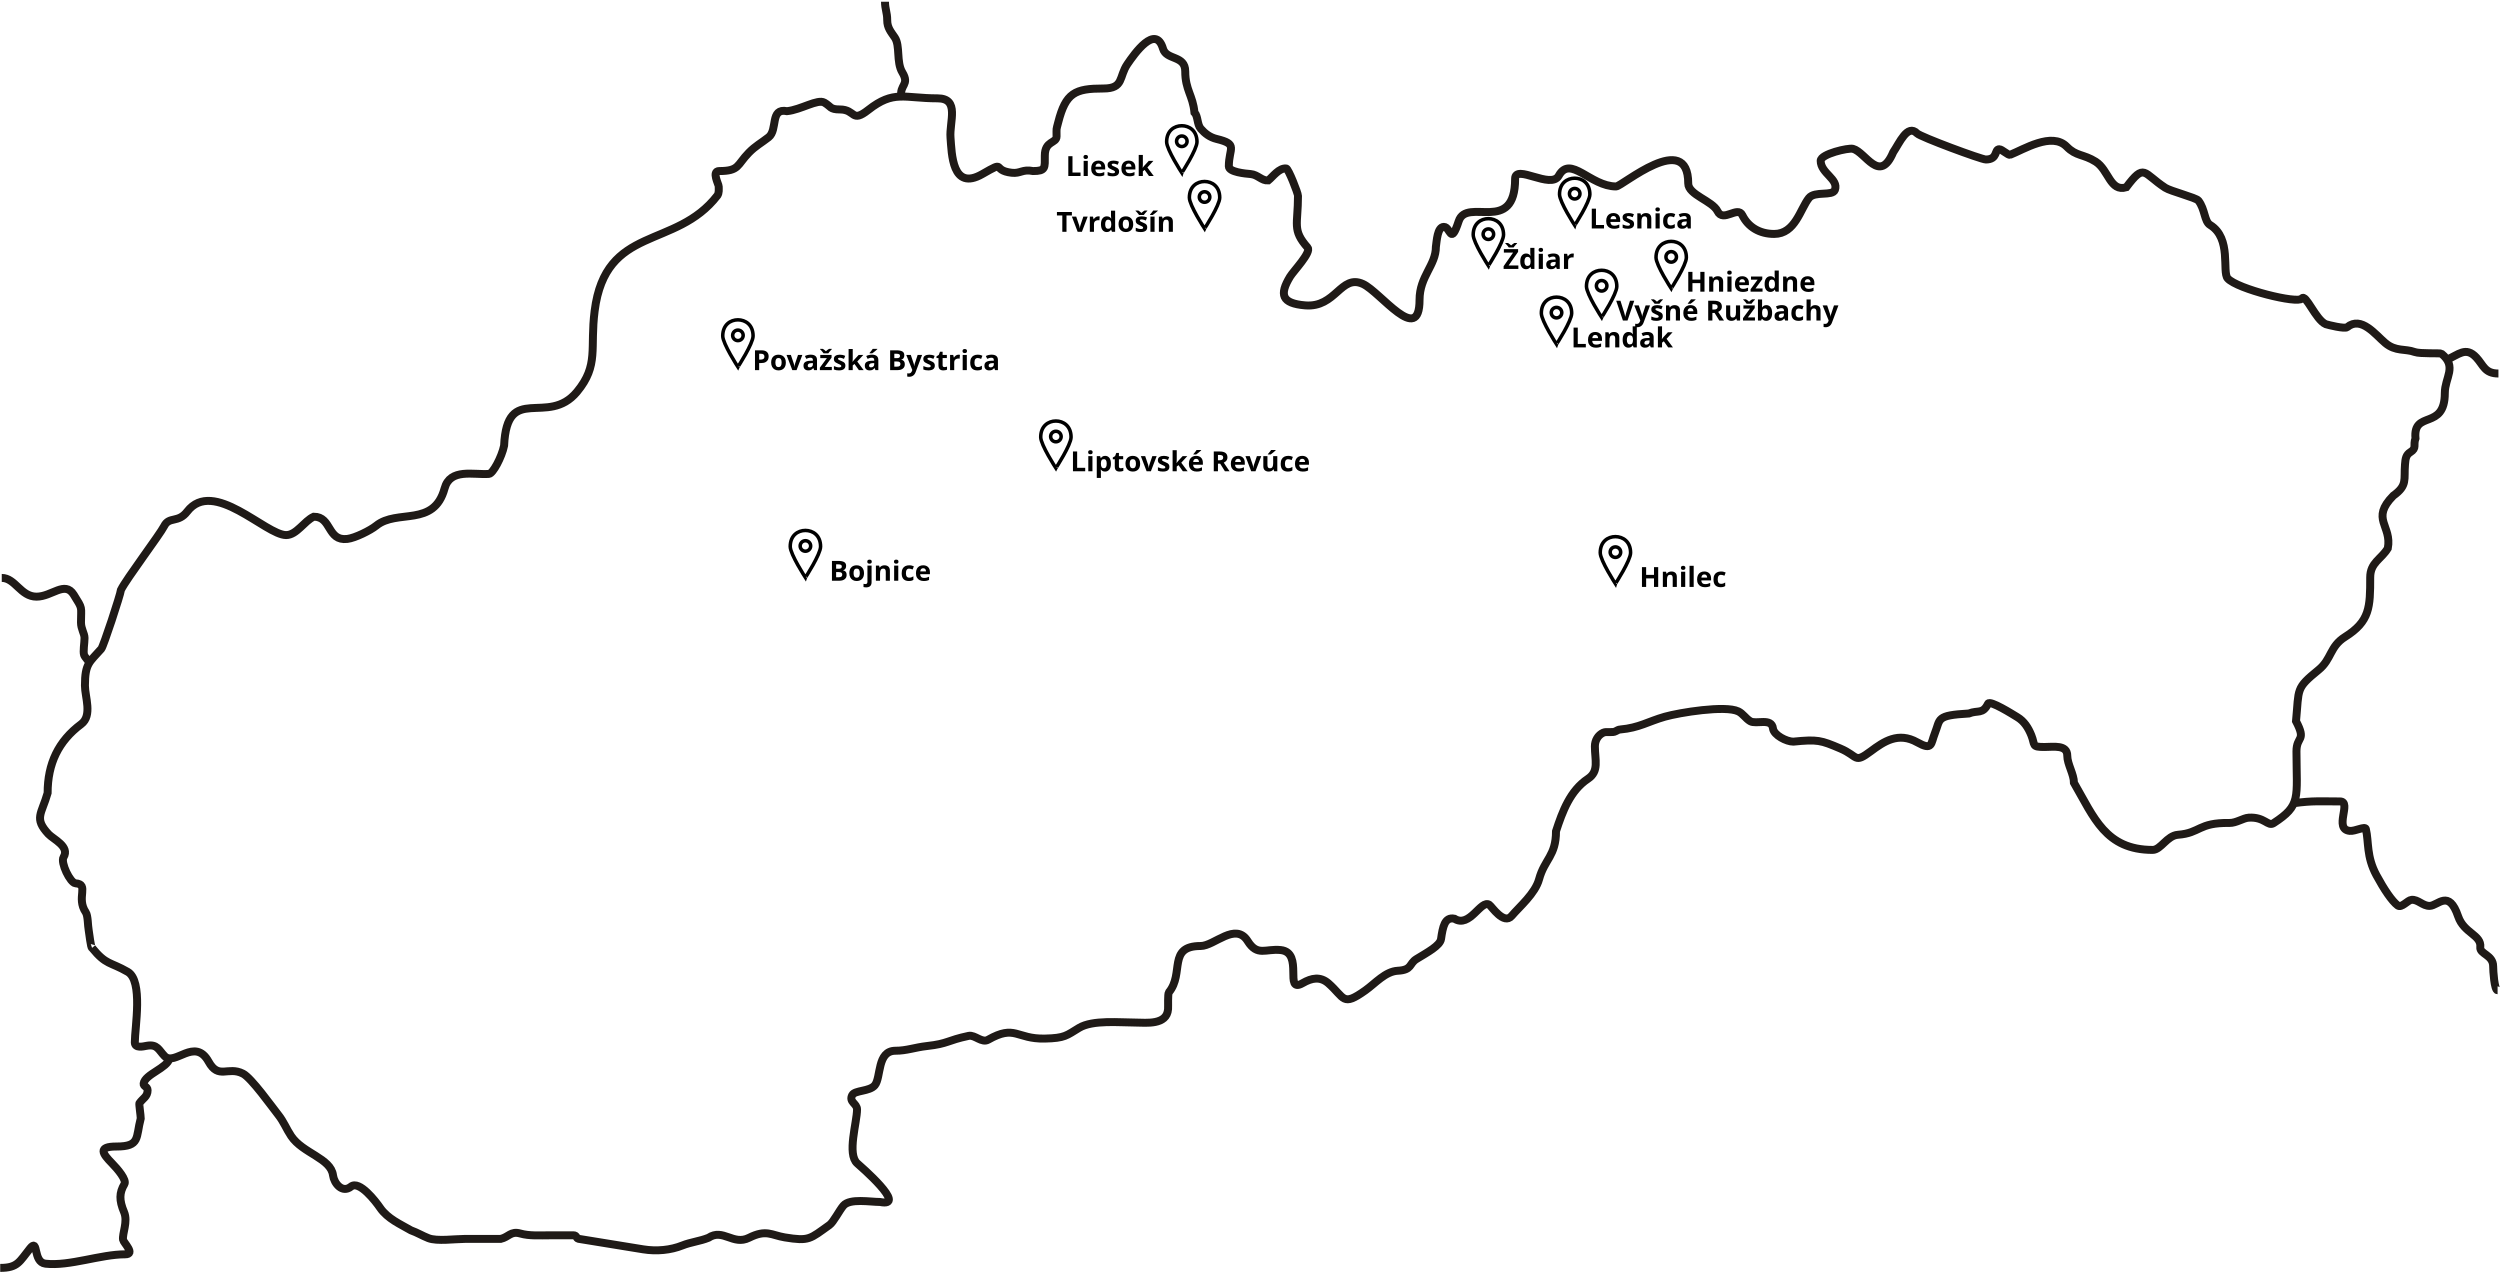
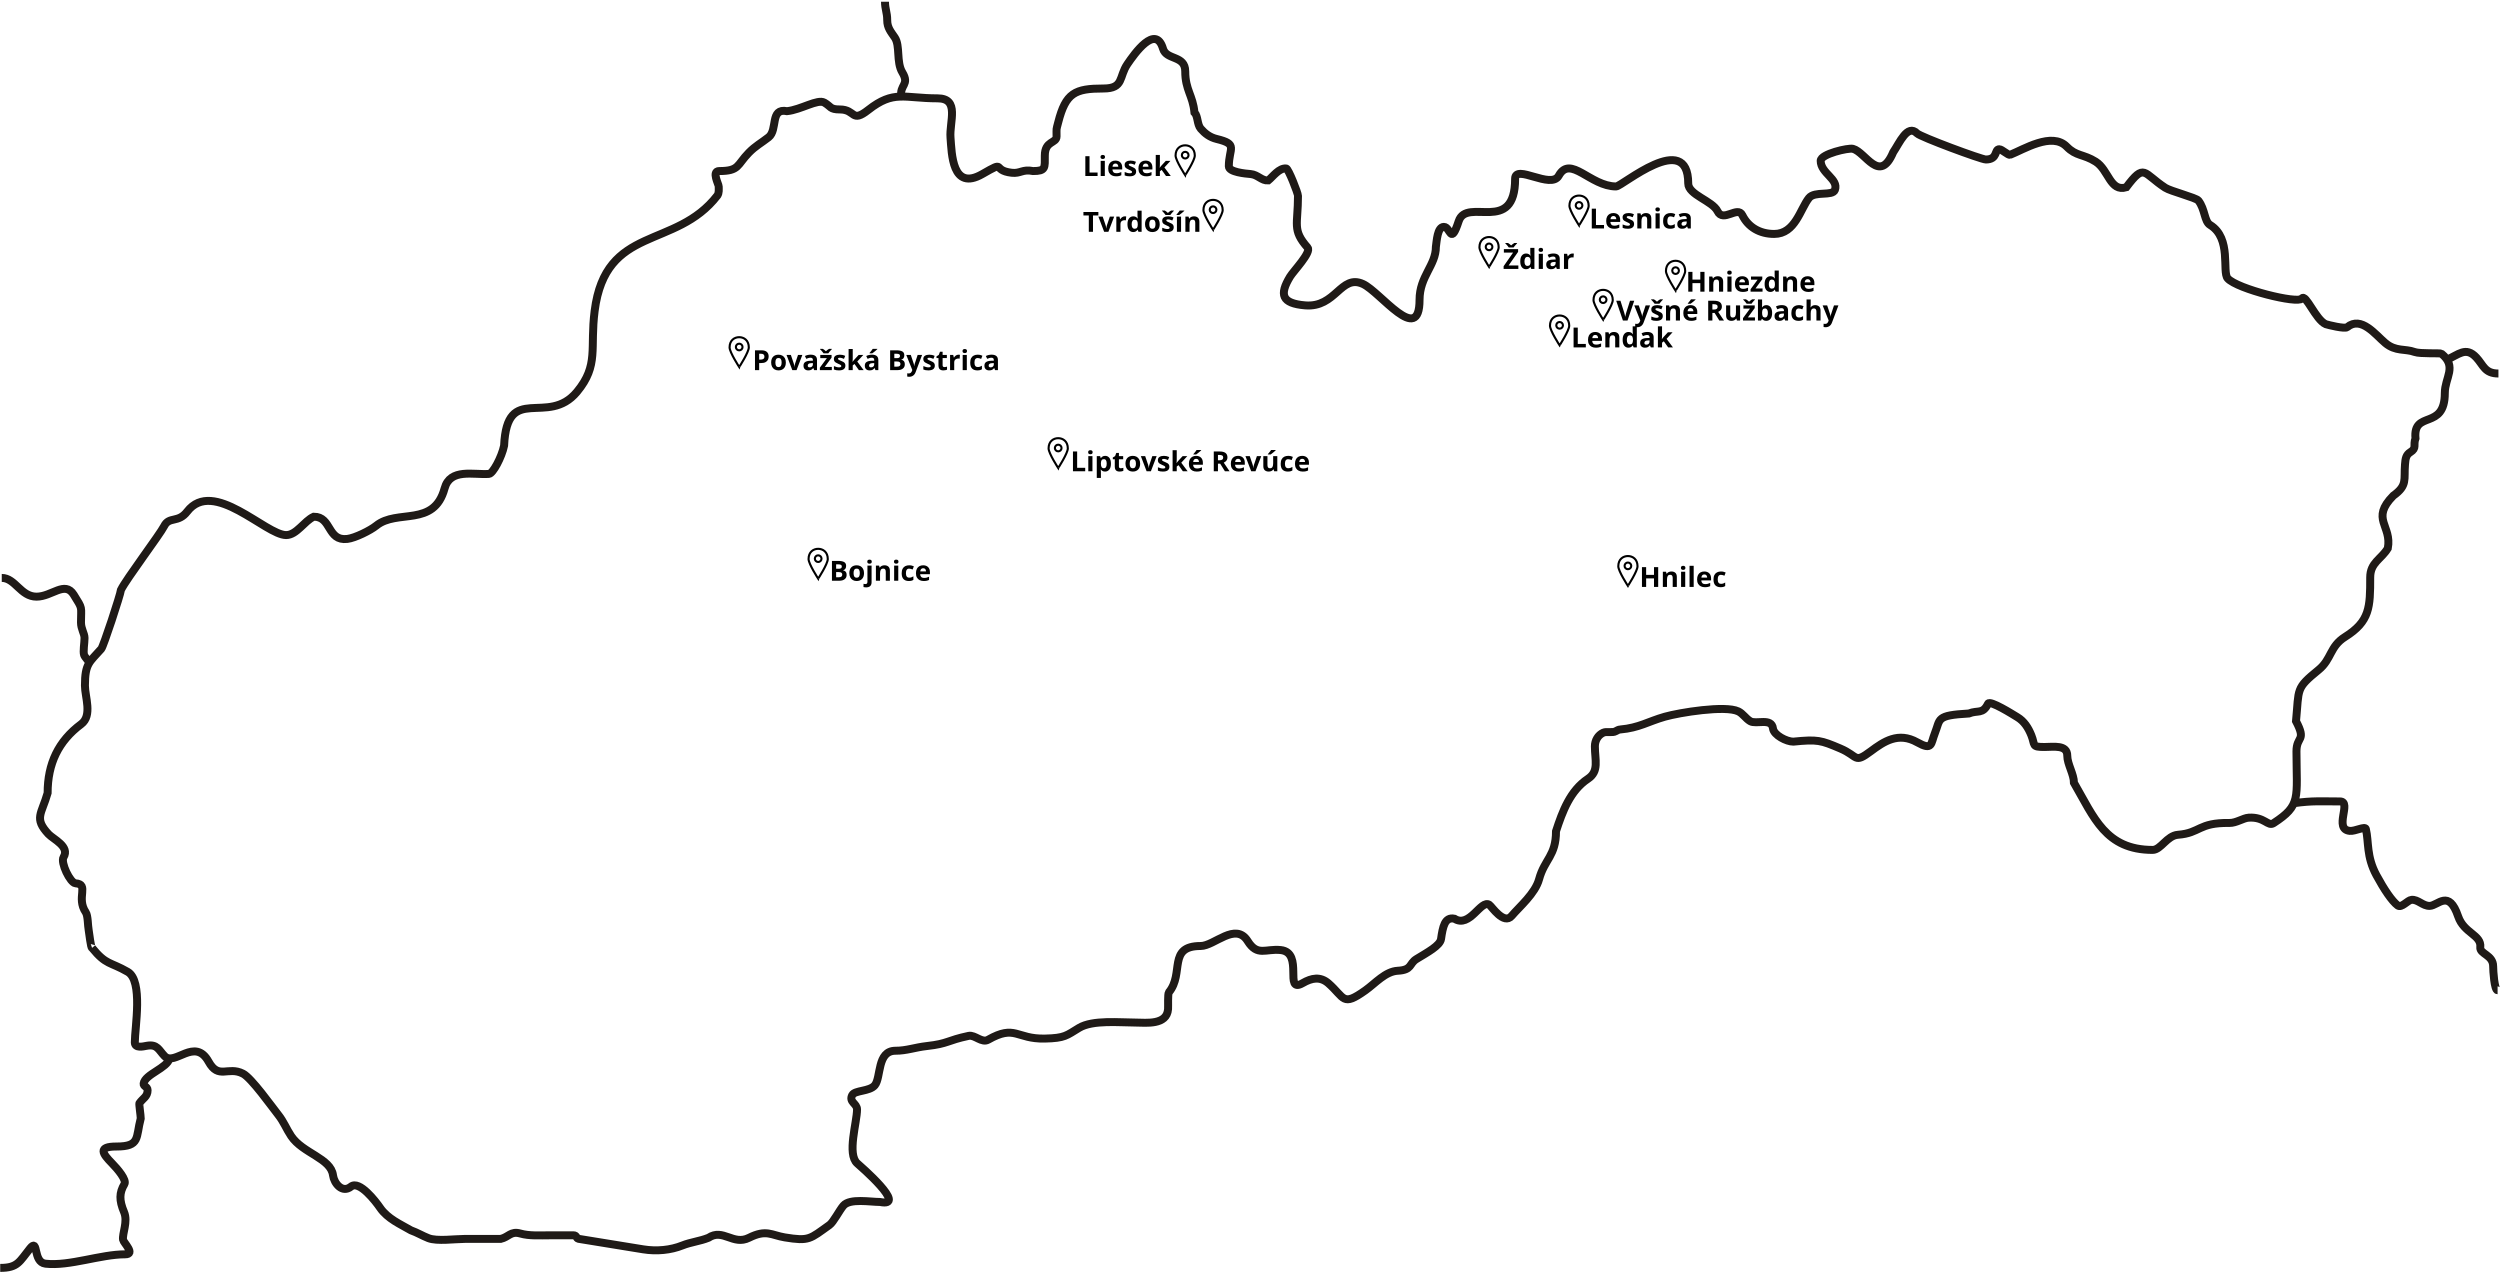
<svg xmlns="http://www.w3.org/2000/svg" xml:space="preserve" width="2642px" height="1346px" style="shape-rendering:geometricPrecision; text-rendering:geometricPrecision; image-rendering:optimizeQuality; fill-rule:evenodd; clip-rule:evenodd" viewBox="0 0 2642 1346" version="1.1" id="svg32">
  <defs id="defs12">
    <style type="text/css" id="style10">
    .str1 {stroke:#1F1A17;stroke-width:4.166}
    .str0 {stroke:#1F1A17;stroke-width:8.334}
    .fil0 {fill:none}
    .fil1 {fill:#1F1A17}
    .fnt0 {font-weight:normal;font-size:33.337;font-family:'Arial'}
   </style>
  </defs>
  <g id="layer4" style="display:inline">
    <path style="clip-rule:evenodd;fill:none;fill-rule:evenodd;stroke:#1f1a17;stroke-width:8.419;image-rendering:optimizeQuality;shape-rendering:geometricPrecision;text-rendering:geometricPrecision" id="path15" d="m 97.291,1001.703 c -1.271,0.432 -2.997,-15.829 -3.544,-18.534 -0.964,-4.763 -0.712,-15.452 -3.101,-18.986 -10.589,-15.663 4.15,-29.611 -10.871,-30.708 -5.537,-0.404 -16.067,-21.954 -12.606,-27.607 6.882,-11.239 -10.853,-18.934 -15.947,-24.411 -15.608,-16.777 -7.241,-21.051 -0.886,-43.397 0,-31.056 11.403,-54.871 35.438,-72.781 12.122,-9.034 3.987,-28.861 3.987,-40.685 0,-23.589 4.778,-24.657 17.276,-38.877 2.292,-2.606 20.128,-56.918 20.82,-62.384 5.726,-11.587 41.167,-58.537 45.626,-67.356 5.345,-10.572 14.779,-2.899 24.363,-15.37 27.459,-35.728 82.911,24.863 104.541,24.863 11.129,0 19.134,-14.891 29.236,-19.438 19.051,0 13.987,26.019 35.438,23.507 8.165,-0.956 24.346,-8.981 30.565,-14.014 22.152,-17.927 60.934,2.081 72.204,-39.329 5.902,-21.688 30.709,-14.102 46.955,-15.37 4.077,-0.318 13.379,-17.507 15.947,-29.836 3.091,-67.319 45.98,-19.3 77.077,-56.959 23.287,-28.2 13.543,-45.681 18.605,-85.439 11.667,-91.654 85.421,-64.427 129.79,-122.055 1.81,-2.892 1.329,-6.076 1.329,-9.493 0,-2.268 -7.727,-16.274 0.443,-16.274 21.541,0 18.589,-6.313 31.451,-19.438 7.011,-7.155 13.202,-10.295 20.82,-16.274 9.966,-7.824 1.141,-31.199 19.491,-27.575 14.726,-1.502 32.281,-13.16 39.424,-9.041 7.248,4.178 5.651,7.233 16.39,7.233 16.977,0 11.899,14.758 30.122,0.452 26.921,-21.132 37.785,-12.206 73.09,-12.206 23.858,0 12.371,24.838 13.732,41.589 1.342,16.524 1.52,56.957 33.666,38.425 26.372,-15.205 9.074,-3.927 31.008,-1.356 9.347,1.095 11.178,-4.062 22.591,-1.808 13.467,0 12.403,-3.469 12.403,-16.274 0,-16.033 12.403,-12.785 12.403,-20.343 0,-9.726 -0.485,-6.091 1.772,-14.918 7.972,-31.174 17.667,-35.712 47.841,-35.712 21.666,0 16.108,-12.365 25.249,-25.767 7.45,-10.925 29.82,-42.739 37.652,-16.274 3.661,12.367 23.477,6.66 23.477,23.959 0,19.678 8.027,25.255 9.745,43.397 3.866,3.946 2.679,12.601 6.645,17.178 4.486,5.18 9.666,9.109 16.833,10.849 23.183,5.631 12.846,9.504 12.846,28.932 0,6.125 17.553,7.674 23.034,8.137 7.634,0.646 11.623,7.24 18.605,6.781 4.801,-3.885 11.453,-13.454 19.048,-12.658 2.263,0.236 12.403,26.043 12.403,28.932 0,30.671 -6.414,35.808 10.188,54.699 4.275,4.863 -15.034,24.818 -18.605,30.74 -11.389,18.889 -8.955,28.181 15.947,30.288 32.61,2.761 37.645,-33.339 61.13,-22.603 18.451,8.436 59.801,65.799 59.801,16.726 0,-24.917 17.276,-36.326 17.276,-56.055 0.919,-6.105 1.502,-20.961 8.479,-21.024 7.04,-0.063 6.888,20.578 15.626,-6.03 8.465,-25.781 59.617,14.952 59.617,-44.823 0,-15.95 37.962,11.481 46.069,-3.164 12.444,-22.479 33.236,11.301 60.687,11.301 6.105,0 76.191,-60.41 76.191,-3.164 0,12.08 25.567,18.267 31.008,29.384 5.945,12.15 21.192,-6.031 26.135,4.069 6.245,12.762 18.445,19.891 33.666,19.891 22.311,0 27.476,-26.293 36.767,-37.973 6.104,-7.675 24.999,-1.615 27.464,-8.589 4.077,-11.536 -15.061,-17.457 -15.061,-30.74 0,-7.223 29.3,-13.916 34.109,-12.658 13.436,3.515 28.078,37.647 42.525,3.616 6.597,-9.674 15.067,-30.282 25.249,-19.891 3.605,3.679 67.901,27.575 72.647,27.575 12.947,0 8.863,-10.849 14.175,-10.849 2.817,0 9.575,6.639 11.517,5.877 13.985,-5.487 44.121,-24.591 59.801,-8.589 10.114,10.321 17.494,7.615 30.565,15.822 13.849,8.698 15.193,32.201 32.337,27.123 19.704,-26.143 17.578,-14.936 41.196,0.452 5.654,3.684 32.6,10.514 34.995,13.562 7.234,9.207 6.161,21.941 12.403,25.767 23.069,14.144 12.42,49.583 18.605,56.507 10.009,11.205 74.357,27.182 78.406,21.247 3.942,-5.778 14.578,22.557 25.249,27.123 2.765,0.873 20.156,5.182 22.591,3.164 14.887,-12.33 30.118,8.209 40.31,16.726 11.127,9.298 20.837,5.75 31.008,9.493 5.819,2.141 27.159,0.845 28.35,1.808 16.893,13.671 3.544,25.104 3.544,41.589 0,39.953 -33.799,17.502 -31.008,47.918 -2.653,7.229 1.612,10.115 -5.316,14.466 -4.753,2.984 -5.251,6.844 -5.759,13.11 -1.315,16.182 2.857,22.041 -12.403,33 -24.388,24.888 -1.151,31.303 -5.759,55.603 -6.95,11.528 -18.605,14.994 -18.605,30.74 0,31.649 -0.355,46.369 -26.578,62.836 -16.308,10.242 -14.078,23.519 -27.907,34.808 -24.504,20.006 -20.613,19.337 -23.92,54.247 11.374,21.767 0.424,15.247 0.471,32.074 0.142,49.754 5.072,56.684 -24.18,75.702 -6.011,3.908 -9.428,-6.842 -26.28,-5.772 -5.945,0.377 -13.045,5.69 -20.443,5.585 -33.066,-0.471 -30.479,10.664 -54.354,12.491 -11.605,0.888 -18.044,15.988 -26.709,15.988 -49.75,0 -61.978,-34.32 -83.17,-70.898 0,-8.972 -7.069,-19.799 -7.069,-28.629 0,-11.914 -14.525,-9.242 -24.078,-9.242 -13.966,0 -9.651,-1.785 -13.916,-12.398 -3.276,-8.153 -7.69,-14.881 -14.8,-19.161 -4.75,-2.858 -28.961,-18.211 -30.925,-14.202 -5.627,11.488 -10.603,6.53 -20.322,10.37 -35.099,2.054 -29.745,5.455 -36.006,21.19 -4.255,10.697 -2.21,18.444 -18.555,9.242 -19.996,-11.257 -35.313,-0.761 -49.038,9.468 -17.961,13.384 -12.872,5.305 -32.251,-2.93 -20.625,-8.765 -23.863,-9.761 -49.701,-7.214 -6.929,0 -20.508,-6.771 -21.427,-13.976 -1.485,-11.65 -17.856,-3.895 -24.078,-7.664 -4.889,-2.961 -7.699,-8.027 -12.591,-10.37 -13.841,-6.63 -62.397,1.344 -77.534,5.636 -17.757,5.033 -27.203,11.774 -47.271,13.525 -1.514,0 -3.554,1.179 -4.639,1.803 -3.577,2.064 -9.684,-0.054 -13.254,1.578 -5.496,2.515 -8.836,8.218 -8.836,14.427 0,14.467 4.693,26.319 -7.29,34.265 -18.85,12.497 -26.96,34.523 -33.797,55.455 0,26.161 -12.117,29.498 -17.892,50.721 -4.114,15.116 -20.725,29.008 -28.989,38.768 -8.266,9.763 -20.993,-9.955 -23.584,-11.717 -8.896,-6.05 -20.569,24.992 -36.889,14.653 -10.308,-2.173 -12.299,8.79 -14.137,21.415 -1.034,7.099 -14.398,14.113 -25.937,21.194 -8.1,4.97 -4.349,11.573 -19.788,12.395 -13.089,0.697 -23.703,13.253 -34.239,20.739 -24.676,17.533 -21.37,8.064 -39.319,-7.664 -8.434,-7.105 -17.225,-5.608 -26.949,0 -20.373,11.748 1.664,-32.32 -23.194,-34.941 -16.031,-1.689 -24.577,7.023 -34.901,-9.468 -12.845,-20.516 -35.324,5.185 -49.701,5.185 -35.342,0 -17.074,29.014 -33.576,48.917 -1.301,1.925 -0.648,14.682 -0.884,17.809 -1.288,17.136 -23.549,14.261 -33.576,14.202 -17.462,0 -46.014,-3.119 -60.525,5.636 -13.291,8.018 -14.806,10.82 -36.227,11.271 -30.251,0.636 -30.978,-15.139 -59.817,1.213 -6.693,3.794 -13.868,-5.337 -20.465,-4.109 -23.467,4.979 -21.319,8.21 -44.302,10.787 -12.58,1.41 -21.416,4.959 -33.134,4.959 -19.739,0 -15.02,28.222 -21.869,36.519 -5.5,6.665 -21.137,5.11 -23.857,10.37 -3.811,7.374 5.08,8.835 5.08,15.104 0,13.609 -10.794,47.296 0.221,57.032 2.575,2.277 54.144,46.742 24.078,40.802 -10.28,0 -31.835,-4.003 -38.657,3.832 -4.352,4.998 -10.494,17.454 -14.8,20.514 -20.745,14.739 -21.148,17.358 -47.271,13.075 -14.047,-2.304 -19.342,-8.789 -37.773,0.451 -16.722,8.382 -27.455,-10.295 -42.853,0 -9.047,3.636 -18.628,4.506 -27.612,8.115 -12.211,4.906 -27.123,6.364 -41.307,4.058 l -68.416,-11.127 c -2.54,-0.64 -1.754,-3.7 -5.163,-3.7 h -7.8 -17.028 c -10.702,0 -21.854,0.843 -31.529,-1.906 -10.088,-2.865 -12.172,3.766 -20.653,5.718 h -37.901 c -10.381,0 -29.477,2.747 -38.45,-0.785 -6.747,-2.657 -11.717,-5.83 -18.475,-8.264 -10.879,-6.349 -24.708,-12.177 -32.692,-23.895 -4.455,-6.539 -21.956,-29.35 -30.704,-22.317 -9.258,7.44 -17.937,-3.612 -18.997,-11.947 -2.302,-18.108 -31.958,-23.183 -44.231,-41.459 -5.008,-7.458 -7.703,-15.022 -13.732,-22.603 -6.511,-8.185 -28.244,-38.827 -37.209,-43.397 -15.967,-8.137 -25.659,6.599 -36.324,-12.658 -14.614,-26.387 -35.666,5.192 -46.512,-5.877 -6.264,-6.393 -7.509,-12.99 -19.048,-10.849 -3.365,0.625 -12.403,2.893 -12.403,-3.616 0,-15.72 9.017,-65.05 -7.53,-74.589 -18.874,-10.882 -22.561,-6.834 -37.652,-25.315 m 81.845,116.796 c -2.181,10.227 -26.05,16.731 -27.36,26.662 -0.396,2.997 4.21,3.083 4.21,6.922 0,7.03 -4.999,8.472 -8.654,13.844 -0.51,0.749 1.403,13.186 1.403,15.992 -5.357,20.31 -0.339,29.72 -25.703,29.72 -20.068,0 -14.692,7.509 -4.692,17.715 6.005,6.129 15.771,17.573 13.121,22.019 -5.436,9.121 -5.638,17.054 -0.353,29.574 4.3,10.184 -2.088,22.619 -1.044,29.286 0.468,2.991 13.44,15.314 2.345,15.314 -26.296,0 -58.909,12.768 -84.373,9.912 -13.577,-1.524 -7.131,-27.48 -16.139,-16.309 -11.444,14.195 -13.015,20.755 -31.681,20.755 M 94.242,700.727 c 0.417,-1.495 -4.517,-5.938 -5.381,-8.593 -1.204,-3.696 0.468,-12.548 0.468,-17.901 0,-4.858 -3.742,-9.426 -3.742,-16.469 0,-17.435 2.234,-13.464 -7.718,-29.358 -9.358,-14.943 -23.038,2.148 -39.293,2.148 -16.8,0 -22.47,-19.811 -36.72,-19.811 M 952.555,102.057 c -2.13,-12.583 9.112,-12.142 0.999,-25.596 -6.551,-10.867 -2.037,-28.141 -7.972,-36.85 -4.033,-5.919 -7.972,-10.3 -7.972,-18.186 0,-8.424 -2.344,-11.664 -2.344,-19.622 M 2585.966,380.011 c 12.094,-4.926 19.802,-14.249 30.988,-2.225 7.645,8.217 8.828,16.947 23.389,16.947 m -216.218,454.117 c 19.377,-2.826 29.77,-1.881 48.848,-1.881 12.822,0 -7.275,29.428 10.317,31.107 5.686,0.542 16.148,-5.299 16.943,-1.97 3.299,13.811 0.385,28.87 11.195,48.87 7.904,14.624 16.232,27.208 22.511,31.939 3.968,2.988 10.453,-5.573 14.538,-5.963 6.874,-0.658 11.849,6.563 19.2,6.401 8.907,-0.195 20.127,-18.191 30.128,11.159 6.09,17.876 24.764,19.396 23.359,32.558 -0.767,7.185 13.6,8.024 13.6,20.1 0,4.746 1.295,25.365 4.69,25.365" class="fil0 str0" />
-     <g id="g4640-5-5" transform="matrix(0.7842957,0,0,0.6213896,-548.9139,177.3249)" style="clip-rule:evenodd;fill-rule:evenodd;stroke:#000000;stroke-width:5.747;stroke-miterlimit:4;stroke-dasharray:none;stroke-opacity:1;image-rendering:optimizeQuality;shape-rendering:geometricPrecision;text-rendering:geometricPrecision">
-       <g id="g4552-6-0" transform="matrix(0.1165621,0,0,0.1471206,2930.409,132.1392)" style="fill:none;stroke:#000000;stroke-width:40.888;stroke-miterlimit:4;stroke-dasharray:none;stroke-opacity:1">
-         <path id="path4550-6-8" d="m 182.9,496.32 c 0,0.1 0.2,0.3 0.2,0.3 0,0 175.2,-269 175.2,-357.4 0,-130.1 -88.8,-186.7 -175.4,-186.9 -86.6,0.2 -175.4,56.8 -175.4,186.9 0,88.4 175.3,357.4 175.3,357.4 0,0 0.1,-0.3 0.1,-0.3 z m -60.7,-364.5 c 0,-33.6 27.2,-60.8 60.8,-60.8 33.6,0 60.8,27.2 60.8,60.8 0,33.6 -27.3,60.8 -60.9,60.8 -33.5,0 -60.7,-27.2 -60.7,-60.8 z" style="fill:none;stroke:#000000;stroke-width:40.888;stroke-miterlimit:4;stroke-dasharray:none;stroke-opacity:1" />
-       </g>
-     </g>
    <text xml:space="preserve" style="font-style:normal;font-variant:normal;font-weight:normal;font-stretch:normal;font-size:48px;line-height:125%;font-family:Wingdings;-inkscape-font-specification:Wingdings;letter-spacing:0px;word-spacing:-1.23px;clip-rule:evenodd;fill:#000000;fill-opacity:1;fill-rule:evenodd;stroke:none;stroke-width:1px;stroke-linecap:butt;stroke-linejoin:miter;stroke-miterlimit:4;stroke-dasharray:none;stroke-opacity:1;image-rendering:optimizeQuality;shape-rendering:geometricPrecision;text-rendering:geometricPrecision" x="1781.519" y="308.224" id="text4644-9-0">
      <tspan id="tspan4642-0-6" x="1781.519" y="308.224" style="font-style:normal;font-variant:normal;font-weight:bold;font-stretch:normal;font-size:29.333px;font-family:sans-serif;-inkscape-font-specification:'sans-serif Bold';stroke-width:1px">Hniezdne</tspan>
    </text>
    <text xml:space="preserve" style="font-style:normal;font-variant:normal;font-weight:normal;font-stretch:normal;font-size:48px;line-height:125%;font-family:Wingdings;-inkscape-font-specification:Wingdings;letter-spacing:0px;word-spacing:-1.23px;fill:#000000;fill-opacity:1;stroke:none;stroke-width:1px;stroke-linecap:butt;stroke-linejoin:miter;stroke-opacity:1" x="1918.033" y="527.727" id="text7810">
      <tspan id="tspan7808" x="1918.033" y="571.642" />
    </text>
-     <g id="g4640-5-5-7" transform="matrix(0.7842957,0,0,0.6213896,-622.4197,207.8738)" style="clip-rule:evenodd;display:inline;fill-rule:evenodd;stroke:#000000;stroke-width:5.747;stroke-miterlimit:4;stroke-dasharray:none;stroke-opacity:1;image-rendering:optimizeQuality;shape-rendering:geometricPrecision;text-rendering:geometricPrecision">
-       <g id="g4552-6-0-2" transform="matrix(0.1165621,0,0,0.1471206,2930.409,132.1392)" style="fill:none;stroke:#000000;stroke-width:40.888;stroke-miterlimit:4;stroke-dasharray:none;stroke-opacity:1">
-         <path id="path4550-6-8-0" d="m 182.9,496.32 c 0,0.1 0.2,0.3 0.2,0.3 0,0 175.2,-269 175.2,-357.4 0,-130.1 -88.8,-186.7 -175.4,-186.9 -86.6,0.2 -175.4,56.8 -175.4,186.9 0,88.4 175.3,357.4 175.3,357.4 0,0 0.1,-0.3 0.1,-0.3 z m -60.7,-364.5 c 0,-33.6 27.2,-60.8 60.8,-60.8 33.6,0 60.8,27.2 60.8,60.8 0,33.6 -27.3,60.8 -60.9,60.8 -33.5,0 -60.7,-27.2 -60.7,-60.8 z" style="fill:none;stroke:#000000;stroke-width:40.888;stroke-miterlimit:4;stroke-dasharray:none;stroke-opacity:1" />
-       </g>
-     </g>
    <text xml:space="preserve" style="font-style:normal;font-variant:normal;font-weight:normal;font-stretch:normal;font-size:48px;line-height:125%;font-family:Wingdings;-inkscape-font-specification:Wingdings;letter-spacing:0px;word-spacing:-1.23px;clip-rule:evenodd;display:inline;fill:#000000;fill-opacity:1;fill-rule:evenodd;stroke:none;stroke-width:1px;stroke-linecap:butt;stroke-linejoin:miter;stroke-miterlimit:4;stroke-dasharray:none;stroke-opacity:1;image-rendering:optimizeQuality;shape-rendering:geometricPrecision;text-rendering:geometricPrecision" x="1708.013" y="338.773" id="text4644-9-0-0">
      <tspan id="tspan4642-0-6-4" x="1708.013" y="338.773" style="font-style:normal;font-variant:normal;font-weight:bold;font-stretch:normal;font-size:29.333px;font-family:sans-serif;-inkscape-font-specification:'sans-serif Bold';stroke-width:1px">Vyšné Ružbachy</tspan>
    </text>
-     <g id="g4640-5-2" transform="matrix(0.7842957,0,0,0.6213896,-1535.206,260.2433)" style="clip-rule:evenodd;fill-rule:evenodd;stroke:#000000;stroke-width:5.747;stroke-miterlimit:4;stroke-dasharray:none;stroke-opacity:1;image-rendering:optimizeQuality;shape-rendering:geometricPrecision;text-rendering:geometricPrecision">
-       <g id="g4552-6-5" transform="matrix(0.1165621,0,0,0.1471206,2930.409,132.1392)" style="fill:none;stroke:#000000;stroke-width:40.888;stroke-miterlimit:4;stroke-dasharray:none;stroke-opacity:1">
-         <path id="path4550-6-7" d="m 182.9,496.32 c 0,0.1 0.2,0.3 0.2,0.3 0,0 175.2,-269 175.2,-357.4 0,-130.1 -88.8,-186.7 -175.4,-186.9 -86.6,0.2 -175.4,56.8 -175.4,186.9 0,88.4 175.3,357.4 175.3,357.4 0,0 0.1,-0.3 0.1,-0.3 z m -60.7,-364.5 c 0,-33.6 27.2,-60.8 60.8,-60.8 33.6,0 60.8,27.2 60.8,60.8 0,33.6 -27.3,60.8 -60.9,60.8 -33.5,0 -60.7,-27.2 -60.7,-60.8 z" style="fill:none;stroke:#000000;stroke-width:40.888;stroke-miterlimit:4;stroke-dasharray:none;stroke-opacity:1" />
-       </g>
-     </g>
    <text xml:space="preserve" style="font-style:normal;font-variant:normal;font-weight:normal;font-stretch:normal;font-size:48px;line-height:125%;font-family:Wingdings;-inkscape-font-specification:Wingdings;letter-spacing:0px;word-spacing:-1.23px;clip-rule:evenodd;fill:#000000;fill-opacity:1;fill-rule:evenodd;stroke:none;stroke-width:1px;stroke-linecap:butt;stroke-linejoin:miter;stroke-miterlimit:4;stroke-dasharray:none;stroke-opacity:1;image-rendering:optimizeQuality;shape-rendering:geometricPrecision;text-rendering:geometricPrecision" x="795.226" y="391.143" id="text4644-9-4">
      <tspan id="tspan4642-0-3" x="795.226" y="391.143" style="font-style:normal;font-variant:normal;font-weight:bold;font-stretch:normal;font-size:29.333px;font-family:sans-serif;-inkscape-font-specification:'sans-serif Bold';stroke-width:1px">Považská Bystrica</tspan>
    </text>
-     <g id="g4640-5-8" transform="matrix(0.7842957,0,0,0.6213896,-1199.168,367.1644)" style="clip-rule:evenodd;fill-rule:evenodd;stroke:#000000;stroke-width:5.747;stroke-miterlimit:4;stroke-dasharray:none;stroke-opacity:1;image-rendering:optimizeQuality;shape-rendering:geometricPrecision;text-rendering:geometricPrecision">
-       <g id="g4552-6-4" transform="matrix(0.1165621,0,0,0.1471206,2930.409,132.1392)" style="fill:none;stroke:#000000;stroke-width:40.888;stroke-miterlimit:4;stroke-dasharray:none;stroke-opacity:1">
-         <path id="path4550-6-1" d="m 182.9,496.32 c 0,0.1 0.2,0.3 0.2,0.3 0,0 175.2,-269 175.2,-357.4 0,-130.1 -88.8,-186.7 -175.4,-186.9 -86.6,0.2 -175.4,56.8 -175.4,186.9 0,88.4 175.3,357.4 175.3,357.4 0,0 0.1,-0.3 0.1,-0.3 z m -60.7,-364.5 c 0,-33.6 27.2,-60.8 60.8,-60.8 33.6,0 60.8,27.2 60.8,60.8 0,33.6 -27.3,60.8 -60.9,60.8 -33.5,0 -60.7,-27.2 -60.7,-60.8 z" style="fill:none;stroke:#000000;stroke-width:40.888;stroke-miterlimit:4;stroke-dasharray:none;stroke-opacity:1" />
-       </g>
-     </g>
    <text xml:space="preserve" style="font-style:normal;font-variant:normal;font-weight:normal;font-stretch:normal;font-size:48px;line-height:125%;font-family:Wingdings;-inkscape-font-specification:Wingdings;letter-spacing:0px;word-spacing:-1.23px;clip-rule:evenodd;fill:#000000;fill-opacity:1;fill-rule:evenodd;stroke:none;stroke-width:1px;stroke-linecap:butt;stroke-linejoin:miter;stroke-miterlimit:4;stroke-dasharray:none;stroke-opacity:1;image-rendering:optimizeQuality;shape-rendering:geometricPrecision;text-rendering:geometricPrecision" x="1131.264" y="498.064" id="text4644-9-1">
      <tspan id="tspan4642-0-8" x="1131.264" y="498.064" style="font-style:normal;font-variant:normal;font-weight:bold;font-stretch:normal;font-size:29.333px;font-family:sans-serif;-inkscape-font-specification:'sans-serif Bold';stroke-width:1px">Liptovské Revúce</tspan>
    </text>
-     <g id="g4640-5-51" transform="matrix(0.7842957,0,0,0.6213896,-1042.06,114.0451)" style="clip-rule:evenodd;fill-rule:evenodd;stroke:#000000;stroke-width:5.747;stroke-miterlimit:4;stroke-dasharray:none;stroke-opacity:1;image-rendering:optimizeQuality;shape-rendering:geometricPrecision;text-rendering:geometricPrecision">
-       <g id="g4552-6-8" transform="matrix(0.1165621,0,0,0.1471206,2930.409,132.1392)" style="fill:none;stroke:#000000;stroke-width:40.888;stroke-miterlimit:4;stroke-dasharray:none;stroke-opacity:1">
-         <path id="path4550-6-79" d="m 182.9,496.32 c 0,0.1 0.2,0.3 0.2,0.3 0,0 175.2,-269 175.2,-357.4 0,-130.1 -88.8,-186.7 -175.4,-186.9 -86.6,0.2 -175.4,56.8 -175.4,186.9 0,88.4 175.3,357.4 175.3,357.4 0,0 0.1,-0.3 0.1,-0.3 z m -60.7,-364.5 c 0,-33.6 27.2,-60.8 60.8,-60.8 33.6,0 60.8,27.2 60.8,60.8 0,33.6 -27.3,60.8 -60.9,60.8 -33.5,0 -60.7,-27.2 -60.7,-60.8 z" style="fill:none;stroke:#000000;stroke-width:40.888;stroke-miterlimit:4;stroke-dasharray:none;stroke-opacity:1" />
-       </g>
-     </g>
-     <text xml:space="preserve" style="font-style:normal;font-variant:normal;font-weight:normal;font-stretch:normal;font-size:48px;line-height:125%;font-family:Wingdings;-inkscape-font-specification:Wingdings;letter-spacing:0px;word-spacing:-1.23px;clip-rule:evenodd;fill:#000000;fill-opacity:1;fill-rule:evenodd;stroke:none;stroke-width:1px;stroke-linecap:butt;stroke-linejoin:miter;stroke-miterlimit:4;stroke-dasharray:none;stroke-opacity:1;image-rendering:optimizeQuality;shape-rendering:geometricPrecision;text-rendering:geometricPrecision" x="1116.372" y="244.944" id="text4644-9-14">
-       <tspan id="tspan4642-0-7" x="1116.372" y="244.944" style="font-style:normal;font-variant:normal;font-weight:bold;font-stretch:normal;font-size:29.333px;font-family:sans-serif;-inkscape-font-specification:'sans-serif Bold';stroke-width:1px">Tvrdošín</tspan>
+     <text xml:space="preserve" style="font-style:normal;font-variant:normal;font-weight:normal;font-stretch:normal;font-size:48px;line-height:125%;font-family:Wingdings;-inkscape-font-specification:Wingdings;letter-spacing:0px;word-spacing:-1.23px;clip-rule:evenodd;fill:#000000;fill-opacity:1;fill-rule:evenodd;stroke:none;stroke-width:1px;stroke-linecap:butt;stroke-linejoin:miter;stroke-miterlimit:4;stroke-dasharray:none;stroke-opacity:1;image-rendering:optimizeQuality;shape-rendering:geometricPrecision;text-rendering:geometricPrecision" x="1144.372" y="244.944" id="text4644-9-14">
+       <tspan id="tspan4642-0-7" x="1144.372" y="244.944" style="font-style:normal;font-variant:normal;font-weight:bold;font-stretch:normal;font-size:29.333px;font-family:sans-serif;-inkscape-font-specification:'sans-serif Bold';stroke-width:1px">Tvrdošín</tspan>
    </text>
-     <g id="g4640-5-51-0" transform="matrix(0.7842957,0,0,0.6213896,-1066.091,55.12945)" style="clip-rule:evenodd;display:inline;fill-rule:evenodd;stroke:#000000;stroke-width:5.747;stroke-miterlimit:4;stroke-dasharray:none;stroke-opacity:1;image-rendering:optimizeQuality;shape-rendering:geometricPrecision;text-rendering:geometricPrecision">
-       <g id="g4552-6-8-2" transform="matrix(0.1165621,0,0,0.1471206,2930.409,132.1392)" style="fill:none;stroke:#000000;stroke-width:40.888;stroke-miterlimit:4;stroke-dasharray:none;stroke-opacity:1">
-         <path id="path4550-6-79-3" d="m 182.9,496.32 c 0,0.1 0.2,0.3 0.2,0.3 0,0 175.2,-269 175.2,-357.4 0,-130.1 -88.8,-186.7 -175.4,-186.9 -86.6,0.2 -175.4,56.8 -175.4,186.9 0,88.4 175.3,357.4 175.3,357.4 0,0 0.1,-0.3 0.1,-0.3 z m -60.7,-364.5 c 0,-33.6 27.2,-60.8 60.8,-60.8 33.6,0 60.8,27.2 60.8,60.8 0,33.6 -27.3,60.8 -60.9,60.8 -33.5,0 -60.7,-27.2 -60.7,-60.8 z" style="fill:none;stroke:#000000;stroke-width:40.888;stroke-miterlimit:4;stroke-dasharray:none;stroke-opacity:1" />
-       </g>
-     </g>
-     <text xml:space="preserve" style="font-style:normal;font-variant:normal;font-weight:normal;font-stretch:normal;font-size:48px;line-height:125%;font-family:Wingdings;-inkscape-font-specification:Wingdings;letter-spacing:0px;word-spacing:-1.23px;clip-rule:evenodd;display:inline;fill:#000000;fill-opacity:1;fill-rule:evenodd;stroke:none;stroke-width:1px;stroke-linecap:butt;stroke-linejoin:miter;stroke-miterlimit:4;stroke-dasharray:none;stroke-opacity:1;image-rendering:optimizeQuality;shape-rendering:geometricPrecision;text-rendering:geometricPrecision" x="1126.342" y="186.029" id="text4644-9-14-3">
-       <tspan id="tspan4642-0-7-2" x="1126.342" y="186.029" style="font-style:normal;font-variant:normal;font-weight:bold;font-stretch:normal;font-size:29.333px;font-family:sans-serif;-inkscape-font-specification:'sans-serif Bold';stroke-width:1px">Liesek</tspan>
+     <text xml:space="preserve" style="font-style:normal;font-variant:normal;font-weight:normal;font-stretch:normal;font-size:48px;line-height:125%;font-family:Wingdings;-inkscape-font-specification:Wingdings;letter-spacing:0px;word-spacing:-1.23px;clip-rule:evenodd;display:inline;fill:#000000;fill-opacity:1;fill-rule:evenodd;stroke:none;stroke-width:1px;stroke-linecap:butt;stroke-linejoin:miter;stroke-miterlimit:4;stroke-dasharray:none;stroke-opacity:1;image-rendering:optimizeQuality;shape-rendering:geometricPrecision;text-rendering:geometricPrecision" x="1144.342" y="186.029" id="text4644-9-14-3">
+       <tspan id="tspan4642-0-7-2" x="1144.342" y="186.029" style="font-style:normal;font-variant:normal;font-weight:bold;font-stretch:normal;font-size:29.333px;font-family:sans-serif;-inkscape-font-specification:'sans-serif Bold';stroke-width:1px">Liesek</tspan>
    </text>
-     <g id="g4640-5-51-0-0" transform="matrix(0.7842957,0,0,0.6213896,-607.8575,489.3598)" style="clip-rule:evenodd;display:inline;fill-rule:evenodd;stroke:#000000;stroke-width:5.747;stroke-miterlimit:4;stroke-dasharray:none;stroke-opacity:1;image-rendering:optimizeQuality;shape-rendering:geometricPrecision;text-rendering:geometricPrecision">
-       <g id="g4552-6-8-2-3" transform="matrix(0.1165621,0,0,0.1471206,2930.409,132.1392)" style="fill:none;stroke:#000000;stroke-width:40.888;stroke-miterlimit:4;stroke-dasharray:none;stroke-opacity:1">
-         <path id="path4550-6-79-3-4" d="m 182.9,496.32 c 0,0.1 0.2,0.3 0.2,0.3 0,0 175.2,-269 175.2,-357.4 0,-130.1 -88.8,-186.7 -175.4,-186.9 -86.6,0.2 -175.4,56.8 -175.4,186.9 0,88.4 175.3,357.4 175.3,357.4 0,0 0.1,-0.3 0.1,-0.3 z m -60.7,-364.5 c 0,-33.6 27.2,-60.8 60.8,-60.8 33.6,0 60.8,27.2 60.8,60.8 0,33.6 -27.3,60.8 -60.9,60.8 -33.5,0 -60.7,-27.2 -60.7,-60.8 z" style="fill:none;stroke:#000000;stroke-width:40.888;stroke-miterlimit:4;stroke-dasharray:none;stroke-opacity:1" />
-       </g>
-     </g>
    <text xml:space="preserve" style="font-style:normal;font-variant:normal;font-weight:normal;font-stretch:normal;font-size:48px;line-height:125%;font-family:Wingdings;-inkscape-font-specification:Wingdings;letter-spacing:0px;word-spacing:-1.23px;clip-rule:evenodd;display:inline;fill:#000000;fill-opacity:1;fill-rule:evenodd;stroke:none;stroke-width:1px;stroke-linecap:butt;stroke-linejoin:miter;stroke-miterlimit:4;stroke-dasharray:none;stroke-opacity:1;image-rendering:optimizeQuality;shape-rendering:geometricPrecision;text-rendering:geometricPrecision" x="1732.575" y="620.259" id="text4644-9-14-3-4">
      <tspan id="tspan4642-0-7-2-6" x="1732.575" y="620.259" style="font-style:normal;font-variant:normal;font-weight:bold;font-stretch:normal;font-size:29.333px;font-family:sans-serif;-inkscape-font-specification:'sans-serif Bold';stroke-width:1px">Hnilec</tspan>
    </text>
-     <g id="g4640-5-51-0-0-9" transform="matrix(0.7842957,0,0,0.6213896,-1463.875,482.8136)" style="clip-rule:evenodd;display:inline;fill-rule:evenodd;stroke:#000000;stroke-width:5.747;stroke-miterlimit:4;stroke-dasharray:none;stroke-opacity:1;image-rendering:optimizeQuality;shape-rendering:geometricPrecision;text-rendering:geometricPrecision">
-       <g id="g4552-6-8-2-3-5" transform="matrix(0.1165621,0,0,0.1471206,2930.409,132.1392)" style="fill:none;stroke:#000000;stroke-width:40.888;stroke-miterlimit:4;stroke-dasharray:none;stroke-opacity:1">
-         <path id="path4550-6-79-3-4-6" d="m 182.9,496.32 c 0,0.1 0.2,0.3 0.2,0.3 0,0 175.2,-269 175.2,-357.4 0,-130.1 -88.8,-186.7 -175.4,-186.9 -86.6,0.2 -175.4,56.8 -175.4,186.9 0,88.4 175.3,357.4 175.3,357.4 0,0 0.1,-0.3 0.1,-0.3 z m -60.7,-364.5 c 0,-33.6 27.2,-60.8 60.8,-60.8 33.6,0 60.8,27.2 60.8,60.8 0,33.6 -27.3,60.8 -60.9,60.8 -33.5,0 -60.7,-27.2 -60.7,-60.8 z" style="fill:none;stroke:#000000;stroke-width:40.888;stroke-miterlimit:4;stroke-dasharray:none;stroke-opacity:1" />
-       </g>
-     </g>
    <text xml:space="preserve" style="font-style:normal;font-variant:normal;font-weight:normal;font-stretch:normal;font-size:48px;line-height:125%;font-family:Wingdings;-inkscape-font-specification:Wingdings;letter-spacing:0px;word-spacing:-1.23px;clip-rule:evenodd;display:inline;fill:#000000;fill-opacity:1;fill-rule:evenodd;stroke:none;stroke-width:1px;stroke-linecap:butt;stroke-linejoin:miter;stroke-miterlimit:4;stroke-dasharray:none;stroke-opacity:1;image-rendering:optimizeQuality;shape-rendering:geometricPrecision;text-rendering:geometricPrecision" x="876.557" y="613.713" id="text4644-9-14-3-4-1">
      <tspan id="tspan4642-0-7-2-6-6" x="876.557" y="613.713" style="font-style:normal;font-variant:normal;font-weight:bold;font-stretch:normal;font-size:29.333px;font-family:sans-serif;-inkscape-font-specification:'sans-serif Bold';stroke-width:1px">Bojnice</tspan>
    </text>
+     <g id="g4552-2-86" transform="matrix(0.05790356,0,0,0.05790356,773.4549,355.8837)" style="clip-rule:evenodd;fill:none;fill-rule:evenodd;stroke:#000000;stroke-width:38.38;stroke-miterlimit:4;stroke-dasharray:none;stroke-opacity:1;image-rendering:optimizeQuality;shape-rendering:geometricPrecision;text-rendering:geometricPrecision">
+       <path id="path4550-2-4" d="m 133.383,551.7 c 0,0.1 0.2,0.3 0.2,0.3 0,0 175.2,-269 175.2,-357.4 0,-130.1 -88.8,-186.7 -175.4,-186.9 -86.6,0.2 -175.4,56.8 -175.4,186.9 0,88.4 175.3,357.4 175.3,357.4 0,0 0.1,-0.3 0.1,-0.3 z M 72.683,187.2 c 0,-33.6 27.2,-60.8 60.8,-60.8 33.6,0 60.8,27.2 60.8,60.8 0,33.6 -27.3,60.8 -60.9,60.8 -33.5,0 -60.7,-27.2 -60.7,-60.8 z" style="fill:none;stroke-width:38.38;stroke-miterlimit:4;stroke-dasharray:none" />
+     </g>
+     <g id="g4552-2-86-3" transform="matrix(0.05790356,0,0,0.05790356,1110.583,462.6227)" style="clip-rule:evenodd;fill:none;fill-rule:evenodd;stroke:#000000;stroke-width:38.38;stroke-miterlimit:4;stroke-dasharray:none;stroke-opacity:1;image-rendering:optimizeQuality;shape-rendering:geometricPrecision;text-rendering:geometricPrecision">
+       <path id="path4550-2-4-6" d="m 133.383,551.7 c 0,0.1 0.2,0.3 0.2,0.3 0,0 175.2,-269 175.2,-357.4 0,-130.1 -88.8,-186.7 -175.4,-186.9 -86.6,0.2 -175.4,56.8 -175.4,186.9 0,88.4 175.3,357.4 175.3,357.4 0,0 0.1,-0.3 0.1,-0.3 z M 72.683,187.2 c 0,-33.6 27.2,-60.8 60.8,-60.8 33.6,0 60.8,27.2 60.8,60.8 0,33.6 -27.3,60.8 -60.9,60.8 -33.5,0 -60.7,-27.2 -60.7,-60.8 z" style="fill:none;stroke-width:38.38;stroke-miterlimit:4;stroke-dasharray:none" />
+     </g>
+     <g id="g4552-2-86-7" transform="matrix(0.05790356,0,0,0.05790356,856.9208,579.5438)" style="clip-rule:evenodd;fill:none;fill-rule:evenodd;stroke:#000000;stroke-width:38.38;stroke-miterlimit:4;stroke-dasharray:none;stroke-opacity:1;image-rendering:optimizeQuality;shape-rendering:geometricPrecision;text-rendering:geometricPrecision">
+       <path id="path4550-2-4-5" d="m 133.383,551.7 c 0,0.1 0.2,0.3 0.2,0.3 0,0 175.2,-269 175.2,-357.4 0,-130.1 -88.8,-186.7 -175.4,-186.9 -86.6,0.2 -175.4,56.8 -175.4,186.9 0,88.4 175.3,357.4 175.3,357.4 0,0 0.1,-0.3 0.1,-0.3 z M 72.683,187.2 c 0,-33.6 27.2,-60.8 60.8,-60.8 33.6,0 60.8,27.2 60.8,60.8 0,33.6 -27.3,60.8 -60.9,60.8 -33.5,0 -60.7,-27.2 -60.7,-60.8 z" style="fill:none;stroke-width:38.38;stroke-miterlimit:4;stroke-dasharray:none" />
+     </g>
+     <g id="g4552-2-86-35" transform="matrix(0.05790356,0,0,0.05790356,1712.651,587.1823)" style="clip-rule:evenodd;fill:none;fill-rule:evenodd;stroke:#000000;stroke-width:38.38;stroke-miterlimit:4;stroke-dasharray:none;stroke-opacity:1;image-rendering:optimizeQuality;shape-rendering:geometricPrecision;text-rendering:geometricPrecision">
+       <path id="path4550-2-4-62" d="m 133.383,551.7 c 0,0.1 0.2,0.3 0.2,0.3 0,0 175.2,-269 175.2,-357.4 0,-130.1 -88.8,-186.7 -175.4,-186.9 -86.6,0.2 -175.4,56.8 -175.4,186.9 0,88.4 175.3,357.4 175.3,357.4 0,0 0.1,-0.3 0.1,-0.3 z M 72.683,187.2 c 0,-33.6 27.2,-60.8 60.8,-60.8 33.6,0 60.8,27.2 60.8,60.8 0,33.6 -27.3,60.8 -60.9,60.8 -33.5,0 -60.7,-27.2 -60.7,-60.8 z" style="fill:none;stroke-width:38.38;stroke-miterlimit:4;stroke-dasharray:none" />
+     </g>
+     <g id="g4552-2-86-2" transform="matrix(0.05790356,0,0,0.05790356,1274.238,210.7766)" style="clip-rule:evenodd;fill:none;fill-rule:evenodd;stroke:#000000;stroke-width:38.38;stroke-miterlimit:4;stroke-dasharray:none;stroke-opacity:1;image-rendering:optimizeQuality;shape-rendering:geometricPrecision;text-rendering:geometricPrecision">
+       <path id="path4550-2-4-7" d="m 133.383,551.7 c 0,0.1 0.2,0.3 0.2,0.3 0,0 175.2,-269 175.2,-357.4 0,-130.1 -88.8,-186.7 -175.4,-186.9 -86.6,0.2 -175.4,56.8 -175.4,186.9 0,88.4 175.3,357.4 175.3,357.4 0,0 0.1,-0.3 0.1,-0.3 z M 72.683,187.2 c 0,-33.6 27.2,-60.8 60.8,-60.8 33.6,0 60.8,27.2 60.8,60.8 0,33.6 -27.3,60.8 -60.9,60.8 -33.5,0 -60.7,-27.2 -60.7,-60.8 z" style="fill:none;stroke-width:38.38;stroke-miterlimit:4;stroke-dasharray:none" />
+     </g>
+     <g id="g4552-2-86-0" transform="matrix(0.05790356,0,0,0.05790356,1244.78,153.1327)" style="clip-rule:evenodd;fill:none;fill-rule:evenodd;stroke:#000000;stroke-width:38.38;stroke-miterlimit:4;stroke-dasharray:none;stroke-opacity:1;image-rendering:optimizeQuality;shape-rendering:geometricPrecision;text-rendering:geometricPrecision">
+       <path id="path4550-2-4-9" d="m 133.383,551.7 c 0,0.1 0.2,0.3 0.2,0.3 0,0 175.2,-269 175.2,-357.4 0,-130.1 -88.8,-186.7 -175.4,-186.9 -86.6,0.2 -175.4,56.8 -175.4,186.9 0,88.4 175.3,357.4 175.3,357.4 0,0 0.1,-0.3 0.1,-0.3 z M 72.683,187.2 c 0,-33.6 27.2,-60.8 60.8,-60.8 33.6,0 60.8,27.2 60.8,60.8 0,33.6 -27.3,60.8 -60.9,60.8 -33.5,0 -60.7,-27.2 -60.7,-60.8 z" style="fill:none;stroke-width:38.38;stroke-miterlimit:4;stroke-dasharray:none" />
+     </g>
+     <g id="g4552-2-86-6" transform="matrix(0.05790356,0,0,0.05790356,1686.466,305.877)" style="clip-rule:evenodd;fill:none;fill-rule:evenodd;stroke:#000000;stroke-width:38.38;stroke-miterlimit:4;stroke-dasharray:none;stroke-opacity:1;image-rendering:optimizeQuality;shape-rendering:geometricPrecision;text-rendering:geometricPrecision">
+       <path id="path4550-2-4-2" d="m 133.383,551.7 c 0,0.1 0.2,0.3 0.2,0.3 0,0 175.2,-269 175.2,-357.4 0,-130.1 -88.8,-186.7 -175.4,-186.9 -86.6,0.2 -175.4,56.8 -175.4,186.9 0,88.4 175.3,357.4 175.3,357.4 0,0 0.1,-0.3 0.1,-0.3 z M 72.683,187.2 c 0,-33.6 27.2,-60.8 60.8,-60.8 33.6,0 60.8,27.2 60.8,60.8 0,33.6 -27.3,60.8 -60.9,60.8 -33.5,0 -60.7,-27.2 -60.7,-60.8 z" style="fill:none;stroke-width:38.38;stroke-miterlimit:4;stroke-dasharray:none" />
+     </g>
+     <g id="g4552-2-86-61" transform="matrix(0.05790356,0,0,0.05790356,1763.02,275.1461)" style="clip-rule:evenodd;fill:none;fill-rule:evenodd;stroke:#000000;stroke-width:38.38;stroke-miterlimit:4;stroke-dasharray:none;stroke-opacity:1;image-rendering:optimizeQuality;shape-rendering:geometricPrecision;text-rendering:geometricPrecision">
+       <path id="path4550-2-4-8" d="m 133.383,551.7 c 0,0.1 0.2,0.3 0.2,0.3 0,0 175.2,-269 175.2,-357.4 0,-130.1 -88.8,-186.7 -175.4,-186.9 -86.6,0.2 -175.4,56.8 -175.4,186.9 0,88.4 175.3,357.4 175.3,357.4 0,0 0.1,-0.3 0.1,-0.3 z M 72.683,187.2 c 0,-33.6 27.2,-60.8 60.8,-60.8 33.6,0 60.8,27.2 60.8,60.8 0,33.6 -27.3,60.8 -60.9,60.8 -33.5,0 -60.7,-27.2 -60.7,-60.8 z" style="fill:none;stroke-width:38.38;stroke-miterlimit:4;stroke-dasharray:none" />
+     </g>
  </g>
  <g style="stroke:#000000;stroke-width:17.206;stroke-miterlimit:4;stroke-dasharray:none;stroke-opacity:1" transform="matrix(2.116199,0,0,1.097315,-4393.387,850.9878)" id="g4648">
    <g id="g4646" transform="translate(-29.00841,-783.4877)">
-       <g id="g4640" transform="matrix(0.3706153,0,0,0.566282,1797.507,108.7293)" style="stroke:#000000;stroke-width:5.747;stroke-miterlimit:4;stroke-dasharray:none;stroke-opacity:1">
-         <g id="g4552" transform="matrix(0.1165621,0,0,0.1471206,2930.409,132.1392)" style="fill:none;stroke:#000000;stroke-width:40.888;stroke-miterlimit:4;stroke-dasharray:none;stroke-opacity:1">
-           <path id="path4550" d="m 182.9,496.32 c 0,0.1 0.2,0.3 0.2,0.3 0,0 175.2,-269 175.2,-357.4 0,-130.1 -88.8,-186.7 -175.4,-186.9 -86.6,0.2 -175.4,56.8 -175.4,186.9 0,88.4 175.3,357.4 175.3,357.4 0,0 0.1,-0.3 0.1,-0.3 z m -60.7,-364.5 c 0,-33.6 27.2,-60.8 60.8,-60.8 33.6,0 60.8,27.2 60.8,60.8 0,33.6 -27.3,60.8 -60.9,60.8 -33.5,0 -60.7,-27.2 -60.7,-60.8 z" style="fill:none;stroke:#000000;stroke-width:40.888;stroke-miterlimit:4;stroke-dasharray:none;stroke-opacity:1" />
-         </g>
-       </g>
      <text xml:space="preserve" style="font-style:normal;font-variant:normal;font-weight:normal;font-stretch:normal;font-size:31.499px;line-height:125%;font-family:Wingdings;-inkscape-font-specification:Wingdings;letter-spacing:0px;word-spacing:-0.807px;fill:#000000;fill-opacity:1;stroke:none;stroke-width:0.656px;stroke-linecap:butt;stroke-linejoin:miter;stroke-opacity:1" x="4025.522" y="164.195" id="text4644" transform="scale(0.7200909,1.388713)">
        <tspan id="tspan4642" x="4025.522" y="164.195" style="font-style:normal;font-variant:normal;font-weight:bold;font-stretch:normal;font-size:19.249px;font-family:sans-serif;-inkscape-font-specification:'sans-serif Bold';stroke-width:0.656px">Lesnica</tspan>
      </text>
-     </g>
-   </g>
-   <g id="g4640-5" transform="matrix(0.7842957,0,0,0.6213896,-670.109,236.2406)" style="clip-rule:evenodd;fill-rule:evenodd;stroke:#000000;stroke-width:5.747;stroke-miterlimit:4;stroke-dasharray:none;stroke-opacity:1;image-rendering:optimizeQuality;shape-rendering:geometricPrecision;text-rendering:geometricPrecision">
-     <g id="g4552-6" transform="matrix(0.1165621,0,0,0.1471206,2930.409,132.1392)" style="fill:none;stroke:#000000;stroke-width:40.888;stroke-miterlimit:4;stroke-dasharray:none;stroke-opacity:1">
-       <path id="path4550-6" d="m 182.9,496.32 c 0,0.1 0.2,0.3 0.2,0.3 0,0 175.2,-269 175.2,-357.4 0,-130.1 -88.8,-186.7 -175.4,-186.9 -86.6,0.2 -175.4,56.8 -175.4,186.9 0,88.4 175.3,357.4 175.3,357.4 0,0 0.1,-0.3 0.1,-0.3 z m -60.7,-364.5 c 0,-33.6 27.2,-60.8 60.8,-60.8 33.6,0 60.8,27.2 60.8,60.8 0,33.6 -27.3,60.8 -60.9,60.8 -33.5,0 -60.7,-27.2 -60.7,-60.8 z" style="fill:none;stroke:#000000;stroke-width:40.888;stroke-miterlimit:4;stroke-dasharray:none;stroke-opacity:1" />
+       <g id="g4552-2-86-79" transform="matrix(0.02736206,0,0,0.05276842,2889.985,195.9101)" style="clip-rule:evenodd;fill:none;fill-rule:evenodd;stroke:#000000;stroke-width:38.38;stroke-miterlimit:4;stroke-dasharray:none;stroke-opacity:1;image-rendering:optimizeQuality;shape-rendering:geometricPrecision;text-rendering:geometricPrecision">
+         <path id="path4550-2-4-20" d="m 133.383,551.7 c 0,0.1 0.2,0.3 0.2,0.3 0,0 175.2,-269 175.2,-357.4 0,-130.1 -88.8,-186.7 -175.4,-186.9 -86.6,0.2 -175.4,56.8 -175.4,186.9 0,88.4 175.3,357.4 175.3,357.4 0,0 0.1,-0.3 0.1,-0.3 z M 72.683,187.2 c 0,-33.6 27.2,-60.8 60.8,-60.8 33.6,0 60.8,27.2 60.8,60.8 0,33.6 -27.3,60.8 -60.9,60.8 -33.5,0 -60.7,-27.2 -60.7,-60.8 z" style="fill:none;stroke-width:38.38;stroke-miterlimit:4;stroke-dasharray:none" />
+       </g>
    </g>
  </g>
  <text xml:space="preserve" style="font-style:normal;font-variant:normal;font-weight:normal;font-stretch:normal;font-size:48px;line-height:125%;font-family:Wingdings;-inkscape-font-specification:Wingdings;letter-spacing:0px;word-spacing:-1.23px;clip-rule:evenodd;fill:#000000;fill-opacity:1;fill-rule:evenodd;stroke:none;stroke-width:1px;stroke-linecap:butt;stroke-linejoin:miter;stroke-miterlimit:4;stroke-dasharray:none;stroke-opacity:1;image-rendering:optimizeQuality;shape-rendering:geometricPrecision;text-rendering:geometricPrecision" x="1660.323" y="367.14" id="text4644-9">
    <tspan id="tspan4642-0" x="1660.323" y="367.14" style="font-style:normal;font-variant:normal;font-weight:bold;font-stretch:normal;font-size:29.333px;font-family:sans-serif;-inkscape-font-specification:'sans-serif Bold';stroke-width:1px">Lendak</tspan>
  </text>
-   <g id="g4640-2" transform="matrix(0.7842957,0,0,0.6213896,-742.117,153.3223)" style="clip-rule:evenodd;fill-rule:evenodd;stroke:#000000;stroke-width:5.747;stroke-miterlimit:4;stroke-dasharray:none;stroke-opacity:1;image-rendering:optimizeQuality;shape-rendering:geometricPrecision;text-rendering:geometricPrecision">
-     <g id="g4552-2" transform="matrix(0.1165621,0,0,0.1471206,2930.409,132.1392)" style="fill:none;stroke:#000000;stroke-width:40.888;stroke-miterlimit:4;stroke-dasharray:none;stroke-opacity:1">
-       <path id="path4550-0" d="m 182.9,496.32 c 0,0.1 0.2,0.3 0.2,0.3 0,0 175.2,-269 175.2,-357.4 0,-130.1 -88.8,-186.7 -175.4,-186.9 -86.6,0.2 -175.4,56.8 -175.4,186.9 0,88.4 175.3,357.4 175.3,357.4 0,0 0.1,-0.3 0.1,-0.3 z m -60.7,-364.5 c 0,-33.6 27.2,-60.8 60.8,-60.8 33.6,0 60.8,27.2 60.8,60.8 0,33.6 -27.3,60.8 -60.9,60.8 -33.5,0 -60.7,-27.2 -60.7,-60.8 z" style="fill:none;stroke:#000000;stroke-width:40.888;stroke-miterlimit:4;stroke-dasharray:none;stroke-opacity:1" />
-     </g>
-   </g>
  <text xml:space="preserve" style="font-style:normal;font-variant:normal;font-weight:normal;font-stretch:normal;font-size:48px;line-height:125%;font-family:Wingdings;-inkscape-font-specification:Wingdings;letter-spacing:0px;word-spacing:-1.23px;clip-rule:evenodd;fill:#000000;fill-opacity:1;fill-rule:evenodd;stroke:none;stroke-width:1px;stroke-linecap:butt;stroke-linejoin:miter;stroke-miterlimit:4;stroke-dasharray:none;stroke-opacity:1;image-rendering:optimizeQuality;shape-rendering:geometricPrecision;text-rendering:geometricPrecision" x="1588.315" y="284.222" id="text4644-5">
    <tspan id="tspan4642-7" x="1588.315" y="284.222" style="font-style:normal;font-variant:normal;font-weight:bold;font-stretch:normal;font-size:29.333px;font-family:sans-serif;-inkscape-font-specification:'sans-serif Bold';stroke-width:1px">Ždiar</tspan>
  </text>
+   <g id="g4552-2-86-9" transform="matrix(0.05790356,0,0,0.05790356,1640.462,332.9721)" style="clip-rule:evenodd;fill:none;fill-rule:evenodd;stroke:#000000;stroke-width:38.38;stroke-miterlimit:4;stroke-dasharray:none;stroke-opacity:1;image-rendering:optimizeQuality;shape-rendering:geometricPrecision;text-rendering:geometricPrecision">
+     <path id="path4550-2-4-1" d="m 133.383,551.7 c 0,0.1 0.2,0.3 0.2,0.3 0,0 175.2,-269 175.2,-357.4 0,-130.1 -88.8,-186.7 -175.4,-186.9 -86.6,0.2 -175.4,56.8 -175.4,186.9 0,88.4 175.3,357.4 175.3,357.4 0,0 0.1,-0.3 0.1,-0.3 z M 72.683,187.2 c 0,-33.6 27.2,-60.8 60.8,-60.8 33.6,0 60.8,27.2 60.8,60.8 0,33.6 -27.3,60.8 -60.9,60.8 -33.5,0 -60.7,-27.2 -60.7,-60.8 z" style="fill:none;stroke-width:38.38;stroke-miterlimit:4;stroke-dasharray:none" />
+   </g>
+   <g id="g4552-2-86-36" transform="matrix(0.05790356,0,0,0.05790356,1565.908,250.0524)" style="clip-rule:evenodd;fill:none;fill-rule:evenodd;stroke:#000000;stroke-width:38.38;stroke-miterlimit:4;stroke-dasharray:none;stroke-opacity:1;image-rendering:optimizeQuality;shape-rendering:geometricPrecision;text-rendering:geometricPrecision">
+     <path id="path4550-2-4-0" d="m 133.383,551.7 c 0,0.1 0.2,0.3 0.2,0.3 0,0 175.2,-269 175.2,-357.4 0,-130.1 -88.8,-186.7 -175.4,-186.9 -86.6,0.2 -175.4,56.8 -175.4,186.9 0,88.4 175.3,357.4 175.3,357.4 0,0 0.1,-0.3 0.1,-0.3 z M 72.683,187.2 c 0,-33.6 27.2,-60.8 60.8,-60.8 33.6,0 60.8,27.2 60.8,60.8 0,33.6 -27.3,60.8 -60.9,60.8 -33.5,0 -60.7,-27.2 -60.7,-60.8 z" style="fill:none;stroke-width:38.38;stroke-miterlimit:4;stroke-dasharray:none" />
+   </g>
</svg>
